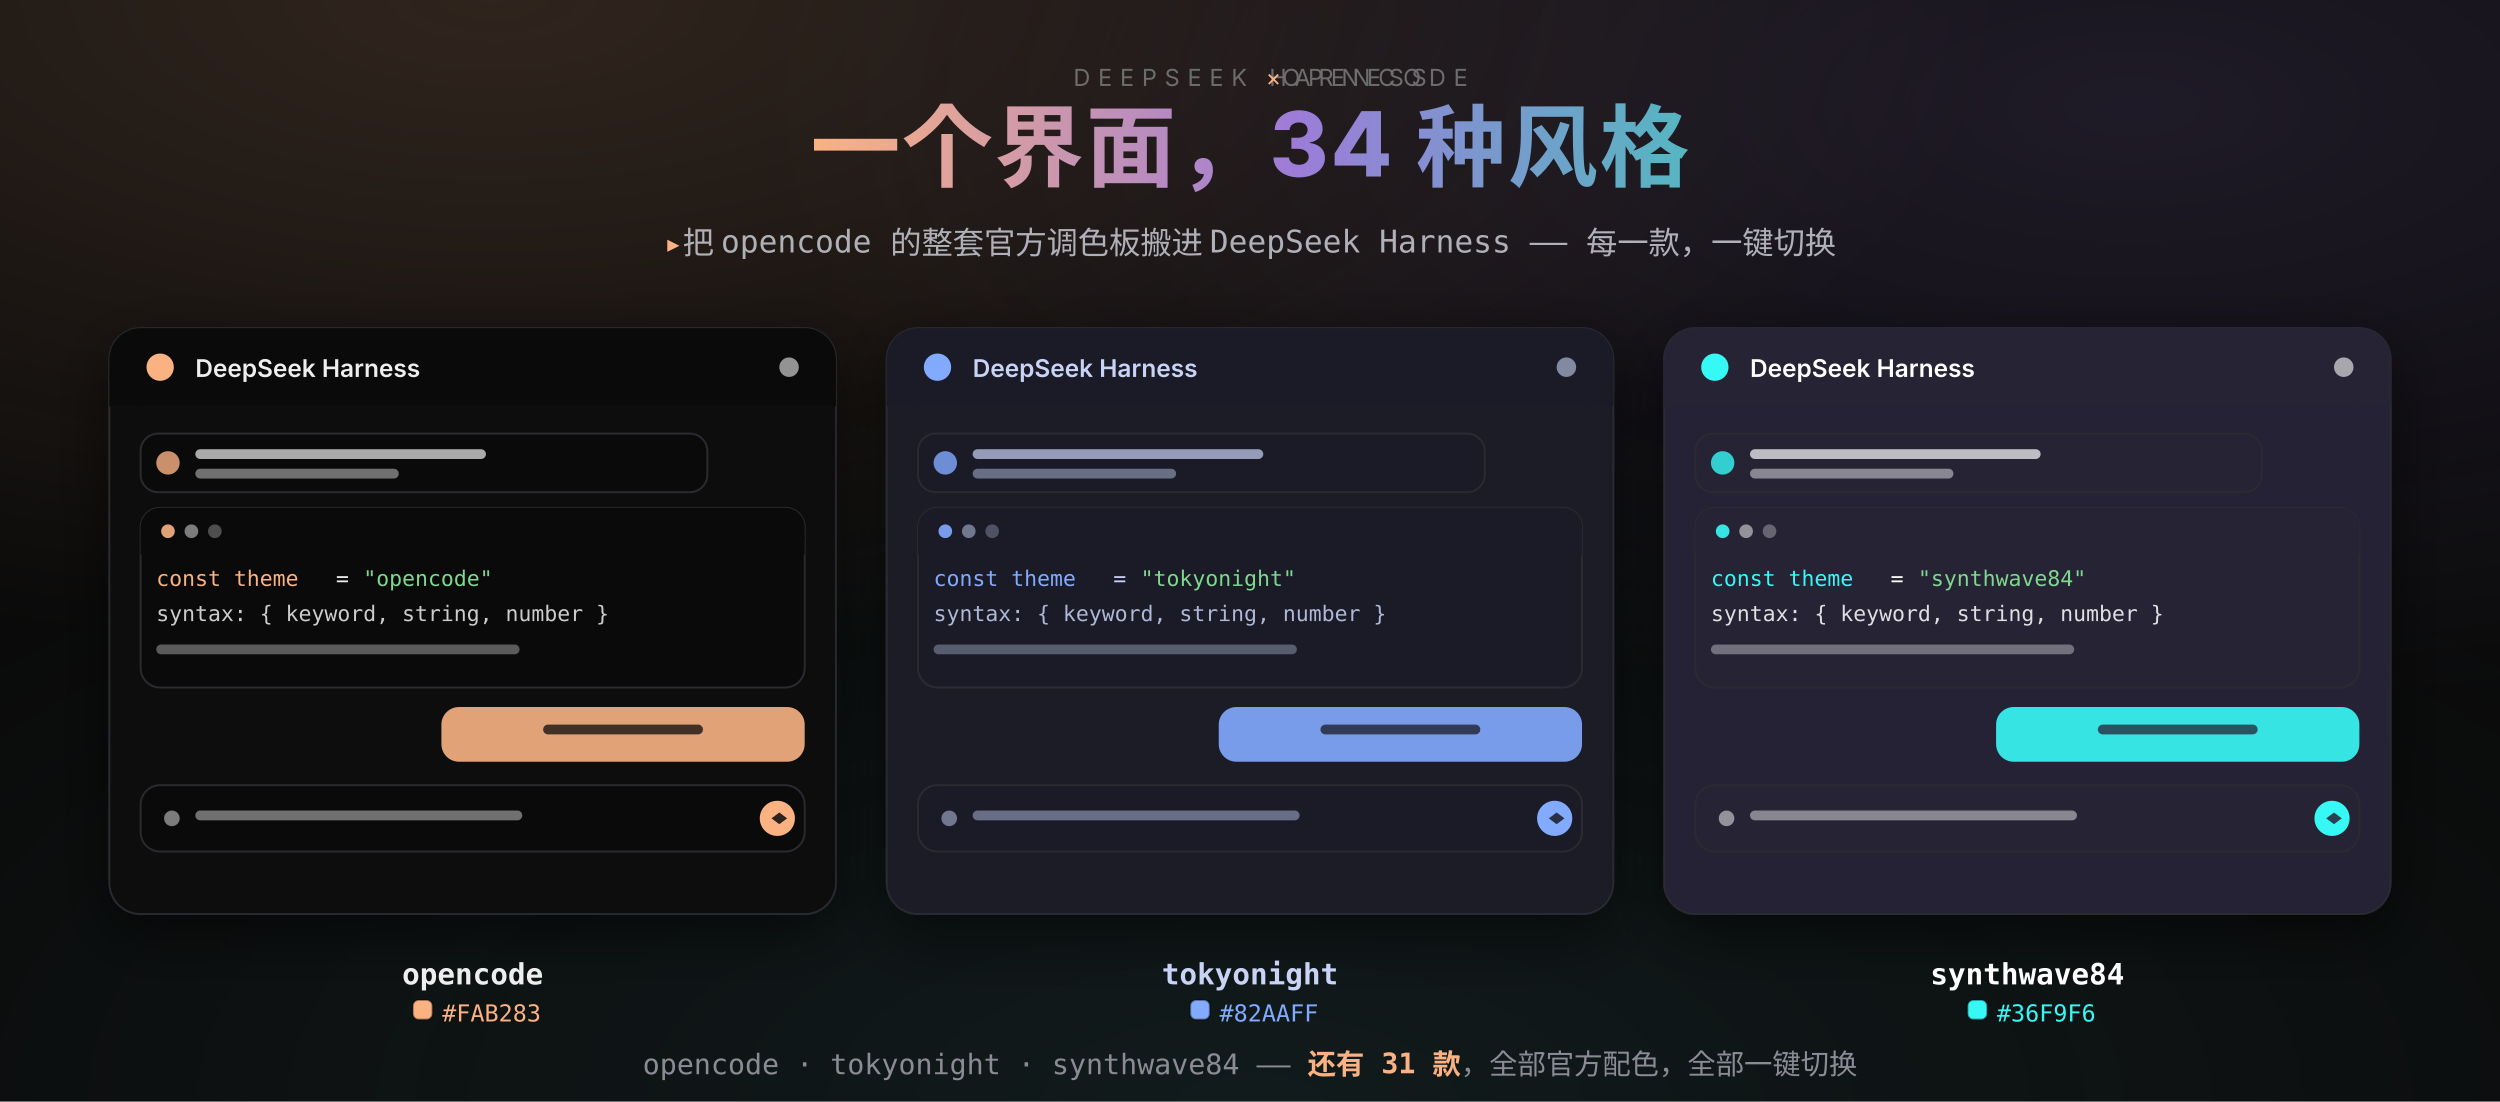
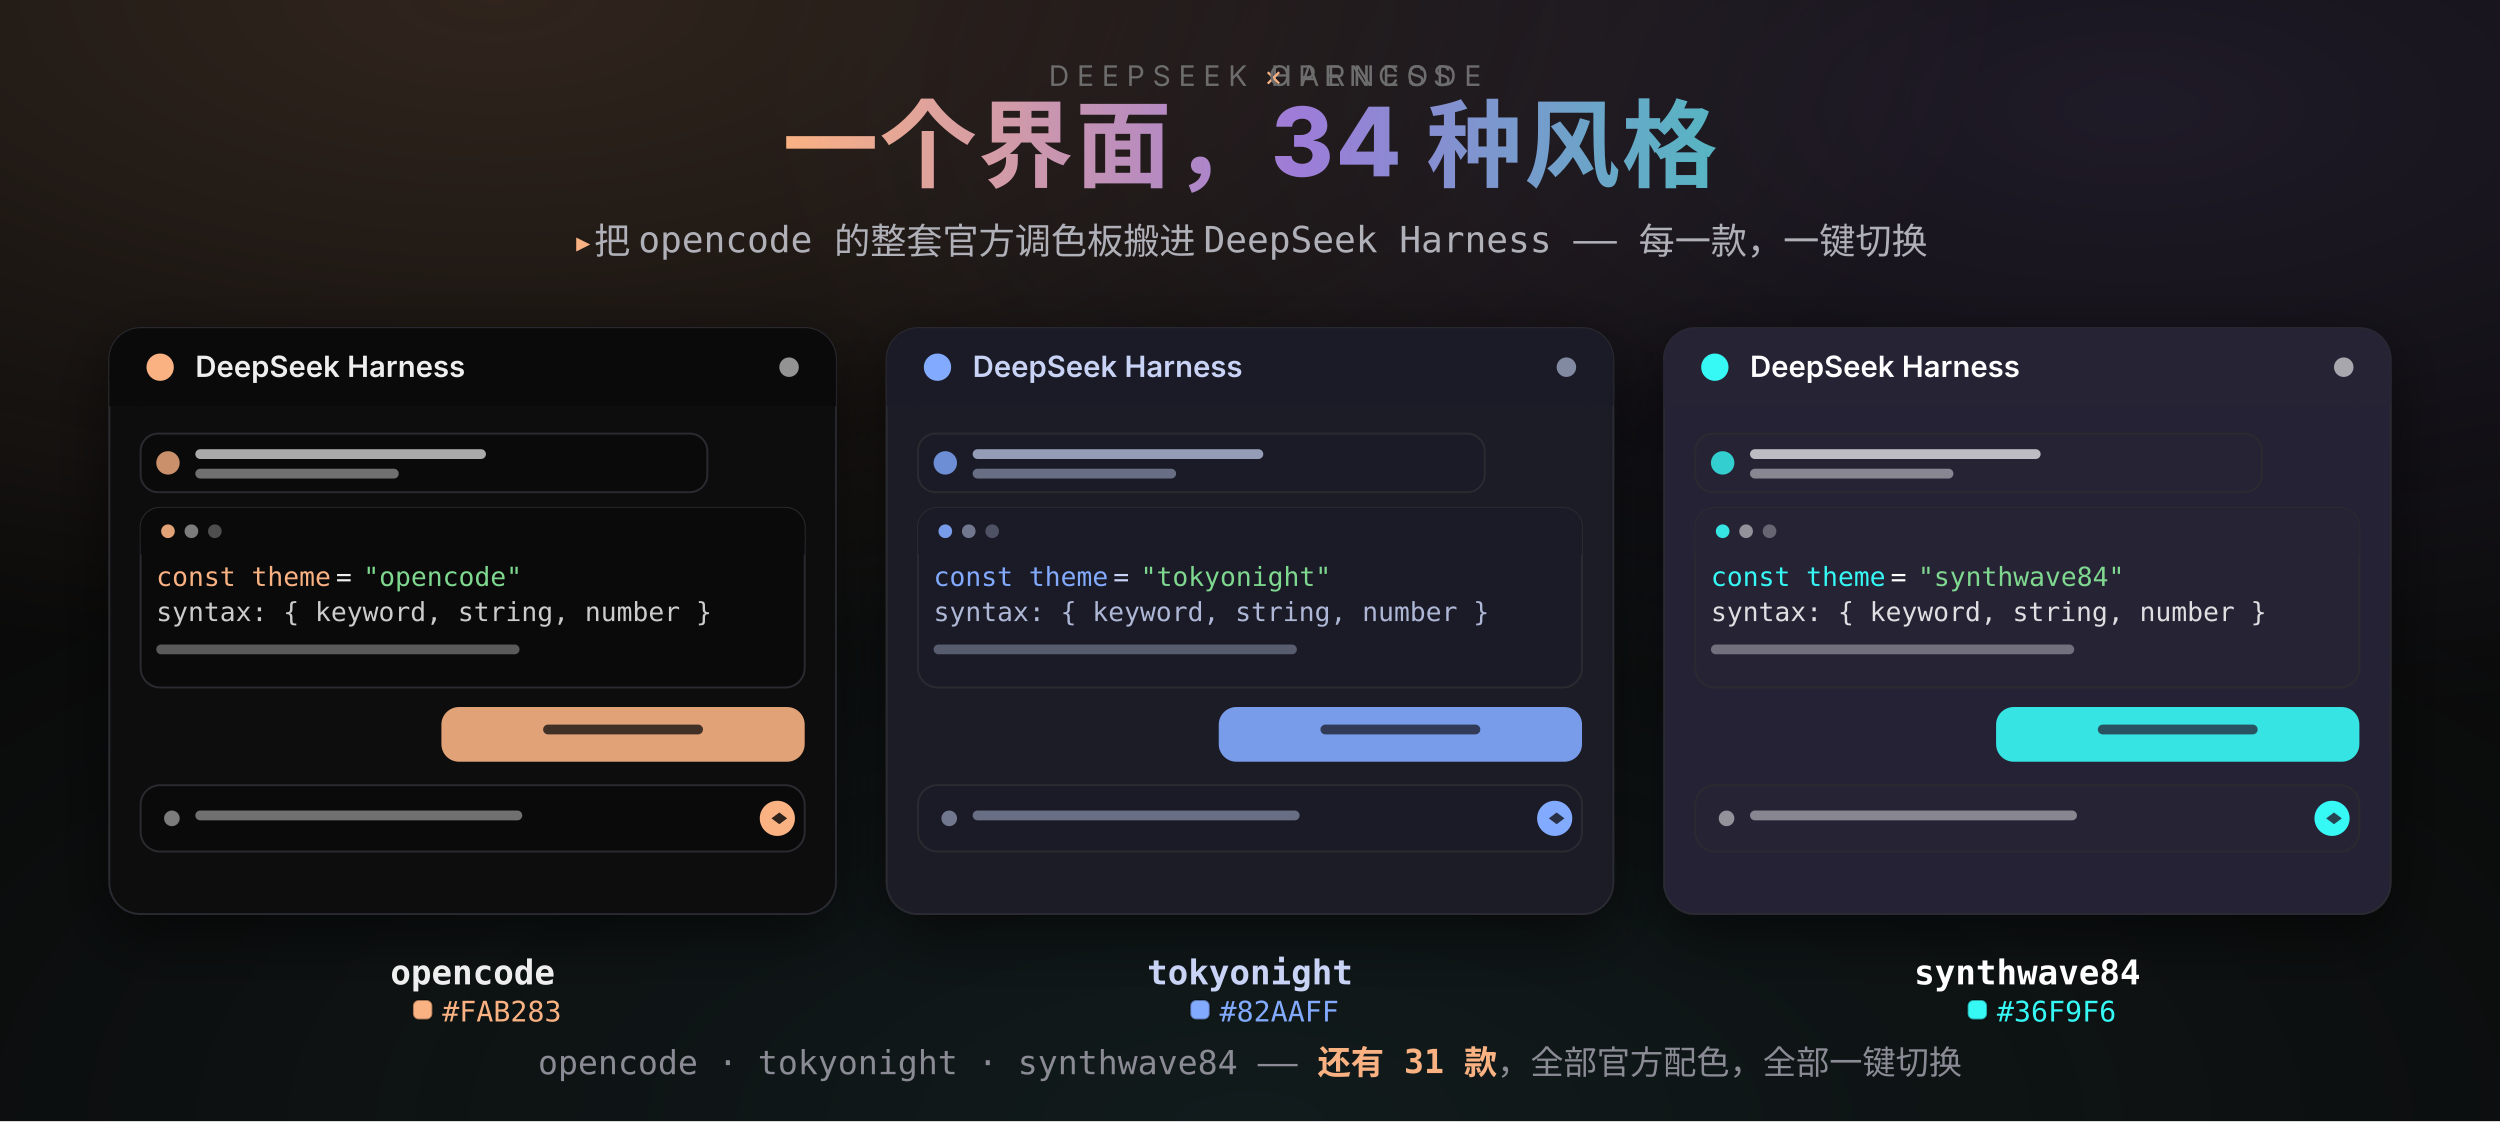
- <svg xmlns="http://www.w3.org/2000/svg" width="1280" height="564" viewBox="0 0 1280 564">
+ <svg xmlns="http://www.w3.org/2000/svg" width="1280" height="574" viewBox="0 0 1280 574">
  <defs>
    <radialGradient id="haloOrange" cx="20%" cy="0%" r="60%">
      <stop offset="0%" stop-color="#FAB283" stop-opacity="0.16" />
      <stop offset="100%" stop-color="#FAB283" stop-opacity="0" />
    </radialGradient>
    <radialGradient id="haloViolet" cx="85%" cy="10%" r="55%">
      <stop offset="0%" stop-color="#9D7CD8" stop-opacity="0.14" />
      <stop offset="100%" stop-color="#9D7CD8" stop-opacity="0" />
    </radialGradient>
    <radialGradient id="haloTeal" cx="50%" cy="100%" r="65%">
      <stop offset="0%" stop-color="#56B6C2" stop-opacity="0.10" />
      <stop offset="100%" stop-color="#56B6C2" stop-opacity="0" />
    </radialGradient>
    <linearGradient id="titleGrad" x1="0" y1="0" x2="1" y2="0">
      <stop offset="0%" stop-color="#FAB283" />
      <stop offset="55%" stop-color="#9D7CD8" />
      <stop offset="100%" stop-color="#56B6C2" />
    </linearGradient>
  </defs>
  <rect width="100%" height="100%" fill="#0a0a0a" />
  <rect width="100%" height="100%" fill="url(#haloOrange)" />
  <rect width="100%" height="100%" fill="url(#haloViolet)" />
  <rect width="100%" height="100%" fill="url(#haloTeal)" />
-   <text x="640" y="44" text-anchor="middle" font-family="-apple-system,Segoe UI,Microsoft YaHei,PingFang SC,sans-serif" font-size="12" letter-spacing="4" fill="#6d6d6d">DEEPSEEK HARNESS</text>
-   <text x="652" y="44" text-anchor="middle" font-family="-apple-system,Segoe UI,Microsoft YaHei,PingFang SC,sans-serif" font-size="12" letter-spacing="2" fill="#FAB283">×</text>
-   <text x="704" y="44" text-anchor="middle" font-family="-apple-system,Segoe UI,Microsoft YaHei,PingFang SC,sans-serif" font-size="12" letter-spacing="4" fill="#6d6d6d">OPENCODE</text>
-   <text x="640" y="92" text-anchor="middle" font-family="-apple-system,Segoe UI,Microsoft YaHei,PingFang SC,sans-serif" font-size="46" font-weight="800" letter-spacing="1" fill="url(#titleGrad)">一个界面，34 种风格</text>
-   <text x="640" y="130" text-anchor="middle" font-family="ui-monospace,SFMono-Regular,Menlo,Consolas,monospace" font-size="16" fill="#b0b0b8">
+   <text x="640" y="44" text-anchor="middle" font-family="-apple-system,Segoe UI,Microsoft YaHei,PingFang SC,sans-serif" font-size="14.5" letter-spacing="4" fill="#6d6d6d">DEEPSEEK HARNESS</text>
+   <text x="652" y="44" text-anchor="middle" font-family="-apple-system,Segoe UI,Microsoft YaHei,PingFang SC,sans-serif" font-size="14.5" letter-spacing="2" fill="#FAB283">×</text>
+   <text x="704" y="44" text-anchor="middle" font-family="-apple-system,Segoe UI,Microsoft YaHei,PingFang SC,sans-serif" font-size="14.5" letter-spacing="4" fill="#6d6d6d">OPENCODE</text>
+   <text x="640" y="92" text-anchor="middle" font-family="-apple-system,Segoe UI,Microsoft YaHei,PingFang SC,sans-serif" font-size="49" font-weight="800" letter-spacing="1" fill="url(#titleGrad)">一个界面，34 种风格</text>
+   <text x="640" y="130" text-anchor="middle" font-family="ui-monospace,SFMono-Regular,Menlo,Consolas,monospace" font-size="18.5" fill="#b0b0b8">
    <tspan fill="#FAB283">▸ </tspan>把 opencode 的整套官方调色板搬进 DeepSeek Harness —— 每一款，一键切换</text>
  <g>
    <defs>
      <filter id="glowopencode" x="-20%" y="-20%" width="140%" height="140%">
        <feDropShadow dx="0" dy="10" stdDeviation="16" flood-color="#000" flood-opacity="0.55" />
      </filter>
    </defs>
    <rect x="56" y="168" width="372" height="300" rx="16" fill="#0A0A0A" stroke="#2a2a30" filter="url(#glowopencode)" />
    <rect x="56" y="168" width="372" height="40" rx="16" fill="#0A0A0A" />
    <rect x="56" y="192" width="372" height="16" fill="#0A0A0A" />
    <circle cx="82" cy="188" r="7" fill="#FAB283" />
-     <text x="100" y="193" font-family="-apple-system,Segoe UI,Microsoft YaHei,PingFang SC,sans-serif" font-size="12.5" font-weight="600" fill="#EEEEEE">DeepSeek Harness</text>
+     <text x="100" y="193" font-family="-apple-system,Segoe UI,Microsoft YaHei,PingFang SC,sans-serif" font-size="15" font-weight="600" fill="#EEEEEE">DeepSeek Harness</text>
    <circle cx="404" cy="188" r="5" fill="#EEEEEE" opacity="0.6" />
    <rect x="72" y="222" width="290.16" height="30" rx="9" fill="#0A0A0A" stroke="#2a2a30" />
    <circle cx="86" cy="237" r="6" fill="#FAB283" opacity="0.8" />
    <rect x="100" y="230" width="148.8" height="5" rx="2.5" fill="#EEEEEE" opacity="0.7" />
    <rect x="100" y="240" width="104.16" height="5" rx="2.5" fill="#EEEEEE" opacity="0.45" />
    <rect x="72" y="260" width="340" height="92" rx="10" fill="#0A0A0A" stroke="#2a2a30" />
    <rect x="72" y="260" width="340" height="24" rx="10" fill="#0A0A0A" />
    <rect x="72" y="274" width="340" height="10" fill="#0A0A0A" />
    <circle cx="86" cy="272" r="3.5" fill="#FAB283" opacity="0.9" />
    <circle cx="98" cy="272" r="3.5" fill="#EEEEEE" opacity="0.5" />
    <circle cx="110" cy="272" r="3.5" fill="#EEEEEE" opacity="0.3" />
-     <text x="80" y="300" font-family="ui-monospace,SFMono-Regular,Menlo,Consolas,monospace" font-size="11" fill="#FAB283">const theme</text>
-     <text x="172" y="300" font-family="ui-monospace,SFMono-Regular,Menlo,Consolas,monospace" font-size="11" fill="#EEEEEE">=</text>
-     <text x="186" y="300" font-family="ui-monospace,SFMono-Regular,Menlo,Consolas,monospace" font-size="11" fill="#7fd88f">"opencode"</text>
-     <text x="80" y="318" font-family="ui-monospace,SFMono-Regular,Menlo,Consolas,monospace" font-size="11" fill="#EEEEEE" opacity="0.85">syntax: { keyword, string, number }</text>
+     <text x="80" y="300" font-family="ui-monospace,SFMono-Regular,Menlo,Consolas,monospace" font-size="13.5" fill="#FAB283">const theme</text>
+     <text x="172" y="300" font-family="ui-monospace,SFMono-Regular,Menlo,Consolas,monospace" font-size="13.5" fill="#EEEEEE">=</text>
+     <text x="186" y="300" font-family="ui-monospace,SFMono-Regular,Menlo,Consolas,monospace" font-size="13.5" fill="#7fd88f">"opencode"</text>
+     <text x="80" y="318" font-family="ui-monospace,SFMono-Regular,Menlo,Consolas,monospace" font-size="13.5" fill="#EEEEEE" opacity="0.85">syntax: { keyword, string, number }</text>
    <rect x="80" y="330" width="186" height="5" rx="2.5" fill="#EEEEEE" opacity="0.35" />
    <rect x="226" y="362" width="186" height="28" rx="9" fill="#FAB283" opacity="0.9" />
    <rect x="278.08" y="371" width="81.84" height="5" rx="2.5" fill="#0A0A0A" opacity="0.75" />
    <rect x="72" y="402" width="340" height="34" rx="10" fill="#0A0A0A" stroke="#2a2a30" />
    <circle cx="88" cy="419" r="4" fill="#EEEEEE" opacity="0.5" />
    <rect x="100" y="415" width="167.4" height="5" rx="2.5" fill="#EEEEEE" opacity="0.45" />
    <circle cx="398" cy="419" r="9" fill="#FAB283" />
    <path d="M 395 419 l 4 -3 l 4 3 l -4 3 z" fill="#0A0A0A" opacity="0.85" />
-     <text x="242" y="504" text-anchor="middle" font-family="ui-monospace,SFMono-Regular,Menlo,Consolas,monospace" font-size="15" font-weight="700" fill="#EEEEEE">opencode</text>
+     <text x="242" y="504" text-anchor="middle" font-family="ui-monospace,SFMono-Regular,Menlo,Consolas,monospace" font-size="17.5" font-weight="700" fill="#EEEEEE">opencode</text>
    <rect x="211.4" y="512" width="10" height="10" rx="3" fill="#FAB283" stroke="rgba(0,0,0,0.35)" />
-     <text x="226.4" y="523" font-family="ui-monospace,SFMono-Regular,Menlo,Consolas,monospace" font-size="12" fill="#FAB283">#FAB283</text>
+     <text x="226.4" y="523" font-family="ui-monospace,SFMono-Regular,Menlo,Consolas,monospace" font-size="14.5" fill="#FAB283">#FAB283</text>
  </g>
  <g>
    <defs>
      <filter id="glowtokyonight" x="-20%" y="-20%" width="140%" height="140%">
        <feDropShadow dx="0" dy="10" stdDeviation="16" flood-color="#000" flood-opacity="0.55" />
      </filter>
    </defs>
    <rect x="454" y="168" width="372" height="300" rx="16" fill="#1A1B26" stroke="#2a2a30" filter="url(#glowtokyonight)" />
    <rect x="454" y="168" width="372" height="40" rx="16" fill="#1A1B26" />
    <rect x="454" y="192" width="372" height="16" fill="#1A1B26" />
    <circle cx="480" cy="188" r="7" fill="#82AAFF" />
-     <text x="498" y="193" font-family="-apple-system,Segoe UI,Microsoft YaHei,PingFang SC,sans-serif" font-size="12.5" font-weight="600" fill="#C8D3F5">DeepSeek Harness</text>
+     <text x="498" y="193" font-family="-apple-system,Segoe UI,Microsoft YaHei,PingFang SC,sans-serif" font-size="15" font-weight="600" fill="#C8D3F5">DeepSeek Harness</text>
    <circle cx="802" cy="188" r="5" fill="#C8D3F5" opacity="0.6" />
    <rect x="470" y="222" width="290.16" height="30" rx="9" fill="#1A1B26" stroke="#2a2a30" />
    <circle cx="484" cy="237" r="6" fill="#82AAFF" opacity="0.8" />
    <rect x="498" y="230" width="148.8" height="5" rx="2.5" fill="#C8D3F5" opacity="0.7" />
    <rect x="498" y="240" width="104.16" height="5" rx="2.5" fill="#C8D3F5" opacity="0.45" />
    <rect x="470" y="260" width="340" height="92" rx="10" fill="#1A1B26" stroke="#2a2a30" />
    <rect x="470" y="260" width="340" height="24" rx="10" fill="#1A1B26" />
    <rect x="470" y="274" width="340" height="10" fill="#1A1B26" />
    <circle cx="484" cy="272" r="3.5" fill="#82AAFF" opacity="0.9" />
    <circle cx="496" cy="272" r="3.5" fill="#C8D3F5" opacity="0.5" />
    <circle cx="508" cy="272" r="3.5" fill="#C8D3F5" opacity="0.3" />
-     <text x="478" y="300" font-family="ui-monospace,SFMono-Regular,Menlo,Consolas,monospace" font-size="11" fill="#82AAFF">const theme</text>
-     <text x="570" y="300" font-family="ui-monospace,SFMono-Regular,Menlo,Consolas,monospace" font-size="11" fill="#C8D3F5">=</text>
-     <text x="584" y="300" font-family="ui-monospace,SFMono-Regular,Menlo,Consolas,monospace" font-size="11" fill="#7fd88f">"tokyonight"</text>
-     <text x="478" y="318" font-family="ui-monospace,SFMono-Regular,Menlo,Consolas,monospace" font-size="11" fill="#C8D3F5" opacity="0.85">syntax: { keyword, string, number }</text>
+     <text x="478" y="300" font-family="ui-monospace,SFMono-Regular,Menlo,Consolas,monospace" font-size="13.5" fill="#82AAFF">const theme</text>
+     <text x="570" y="300" font-family="ui-monospace,SFMono-Regular,Menlo,Consolas,monospace" font-size="13.5" fill="#C8D3F5">=</text>
+     <text x="584" y="300" font-family="ui-monospace,SFMono-Regular,Menlo,Consolas,monospace" font-size="13.5" fill="#7fd88f">"tokyonight"</text>
+     <text x="478" y="318" font-family="ui-monospace,SFMono-Regular,Menlo,Consolas,monospace" font-size="13.5" fill="#C8D3F5" opacity="0.85">syntax: { keyword, string, number }</text>
    <rect x="478" y="330" width="186" height="5" rx="2.5" fill="#C8D3F5" opacity="0.35" />
    <rect x="624" y="362" width="186" height="28" rx="9" fill="#82AAFF" opacity="0.9" />
    <rect x="676.08" y="371" width="81.84" height="5" rx="2.5" fill="#1A1B26" opacity="0.75" />
    <rect x="470" y="402" width="340" height="34" rx="10" fill="#1A1B26" stroke="#2a2a30" />
    <circle cx="486" cy="419" r="4" fill="#C8D3F5" opacity="0.5" />
    <rect x="498" y="415" width="167.4" height="5" rx="2.5" fill="#C8D3F5" opacity="0.45" />
    <circle cx="796" cy="419" r="9" fill="#82AAFF" />
    <path d="M 793 419 l 4 -3 l 4 3 l -4 3 z" fill="#1A1B26" opacity="0.85" />
-     <text x="640" y="504" text-anchor="middle" font-family="ui-monospace,SFMono-Regular,Menlo,Consolas,monospace" font-size="15" font-weight="700" fill="#C8D3F5">tokyonight</text>
+     <text x="640" y="504" text-anchor="middle" font-family="ui-monospace,SFMono-Regular,Menlo,Consolas,monospace" font-size="17.5" font-weight="700" fill="#C8D3F5">tokyonight</text>
    <rect x="609.4" y="512" width="10" height="10" rx="3" fill="#82AAFF" stroke="rgba(0,0,0,0.35)" />
-     <text x="624.4" y="523" font-family="ui-monospace,SFMono-Regular,Menlo,Consolas,monospace" font-size="12" fill="#82AAFF">#82AAFF</text>
+     <text x="624.4" y="523" font-family="ui-monospace,SFMono-Regular,Menlo,Consolas,monospace" font-size="14.5" fill="#82AAFF">#82AAFF</text>
  </g>
  <g>
    <defs>
      <filter id="glowsynthwave84" x="-20%" y="-20%" width="140%" height="140%">
        <feDropShadow dx="0" dy="10" stdDeviation="16" flood-color="#000" flood-opacity="0.55" />
      </filter>
    </defs>
    <rect x="852" y="168" width="372" height="300" rx="16" fill="#262335" stroke="#2a2a30" filter="url(#glowsynthwave84)" />
    <rect x="852" y="168" width="372" height="40" rx="16" fill="#262335" />
    <rect x="852" y="192" width="372" height="16" fill="#262335" />
    <circle cx="878" cy="188" r="7" fill="#36F9F6" />
-     <text x="896" y="193" font-family="-apple-system,Segoe UI,Microsoft YaHei,PingFang SC,sans-serif" font-size="12.5" font-weight="600" fill="#FFFFFF">DeepSeek Harness</text>
+     <text x="896" y="193" font-family="-apple-system,Segoe UI,Microsoft YaHei,PingFang SC,sans-serif" font-size="15" font-weight="600" fill="#FFFFFF">DeepSeek Harness</text>
    <circle cx="1200" cy="188" r="5" fill="#FFFFFF" opacity="0.6" />
    <rect x="868" y="222" width="290.16" height="30" rx="9" fill="#262335" stroke="#2a2a30" />
    <circle cx="882" cy="237" r="6" fill="#36F9F6" opacity="0.8" />
    <rect x="896" y="230" width="148.8" height="5" rx="2.5" fill="#FFFFFF" opacity="0.7" />
    <rect x="896" y="240" width="104.16" height="5" rx="2.5" fill="#FFFFFF" opacity="0.45" />
    <rect x="868" y="260" width="340" height="92" rx="10" fill="#262335" stroke="#2a2a30" />
    <rect x="868" y="260" width="340" height="24" rx="10" fill="#262335" />
    <rect x="868" y="274" width="340" height="10" fill="#262335" />
    <circle cx="882" cy="272" r="3.5" fill="#36F9F6" opacity="0.9" />
    <circle cx="894" cy="272" r="3.5" fill="#FFFFFF" opacity="0.5" />
    <circle cx="906" cy="272" r="3.5" fill="#FFFFFF" opacity="0.3" />
-     <text x="876" y="300" font-family="ui-monospace,SFMono-Regular,Menlo,Consolas,monospace" font-size="11" fill="#36F9F6">const theme</text>
-     <text x="968" y="300" font-family="ui-monospace,SFMono-Regular,Menlo,Consolas,monospace" font-size="11" fill="#FFFFFF">=</text>
-     <text x="982" y="300" font-family="ui-monospace,SFMono-Regular,Menlo,Consolas,monospace" font-size="11" fill="#7fd88f">"synthwave84"</text>
-     <text x="876" y="318" font-family="ui-monospace,SFMono-Regular,Menlo,Consolas,monospace" font-size="11" fill="#FFFFFF" opacity="0.85">syntax: { keyword, string, number }</text>
+     <text x="876" y="300" font-family="ui-monospace,SFMono-Regular,Menlo,Consolas,monospace" font-size="13.5" fill="#36F9F6">const theme</text>
+     <text x="968" y="300" font-family="ui-monospace,SFMono-Regular,Menlo,Consolas,monospace" font-size="13.5" fill="#FFFFFF">=</text>
+     <text x="982" y="300" font-family="ui-monospace,SFMono-Regular,Menlo,Consolas,monospace" font-size="13.5" fill="#7fd88f">"synthwave84"</text>
+     <text x="876" y="318" font-family="ui-monospace,SFMono-Regular,Menlo,Consolas,monospace" font-size="13.5" fill="#FFFFFF" opacity="0.85">syntax: { keyword, string, number }</text>
    <rect x="876" y="330" width="186" height="5" rx="2.5" fill="#FFFFFF" opacity="0.35" />
    <rect x="1022" y="362" width="186" height="28" rx="9" fill="#36F9F6" opacity="0.9" />
    <rect x="1074.08" y="371" width="81.84" height="5" rx="2.5" fill="#262335" opacity="0.75" />
    <rect x="868" y="402" width="340" height="34" rx="10" fill="#262335" stroke="#2a2a30" />
    <circle cx="884" cy="419" r="4" fill="#FFFFFF" opacity="0.5" />
    <rect x="896" y="415" width="167.4" height="5" rx="2.5" fill="#FFFFFF" opacity="0.45" />
    <circle cx="1194" cy="419" r="9" fill="#36F9F6" />
    <path d="M 1191 419 l 4 -3 l 4 3 l -4 3 z" fill="#262335" opacity="0.85" />
-     <text x="1038" y="504" text-anchor="middle" font-family="ui-monospace,SFMono-Regular,Menlo,Consolas,monospace" font-size="15" font-weight="700" fill="#FFFFFF">synthwave84</text>
+     <text x="1038" y="504" text-anchor="middle" font-family="ui-monospace,SFMono-Regular,Menlo,Consolas,monospace" font-size="17.5" font-weight="700" fill="#FFFFFF">synthwave84</text>
    <rect x="1007.4" y="512" width="10" height="10" rx="3" fill="#36F9F6" stroke="rgba(0,0,0,0.35)" />
-     <text x="1022.4" y="523" font-family="ui-monospace,SFMono-Regular,Menlo,Consolas,monospace" font-size="12" fill="#36F9F6">#36F9F6</text>
+     <text x="1022.4" y="523" font-family="ui-monospace,SFMono-Regular,Menlo,Consolas,monospace" font-size="14.5" fill="#36F9F6">#36F9F6</text>
  </g>
-   <text x="640" y="550" text-anchor="middle" font-family="ui-monospace,SFMono-Regular,Menlo,Consolas,monospace" font-size="14.5" fill="#8b8b95">
+   <text x="640" y="550" text-anchor="middle" font-family="ui-monospace,SFMono-Regular,Menlo,Consolas,monospace" font-size="17" fill="#8b8b95">
opencode · tokyonight · synthwave84 —— <tspan fill="#FAB283" font-weight="700">还有 31 款</tspan>，全部官方配色，全部一键切换</text>
</svg>
